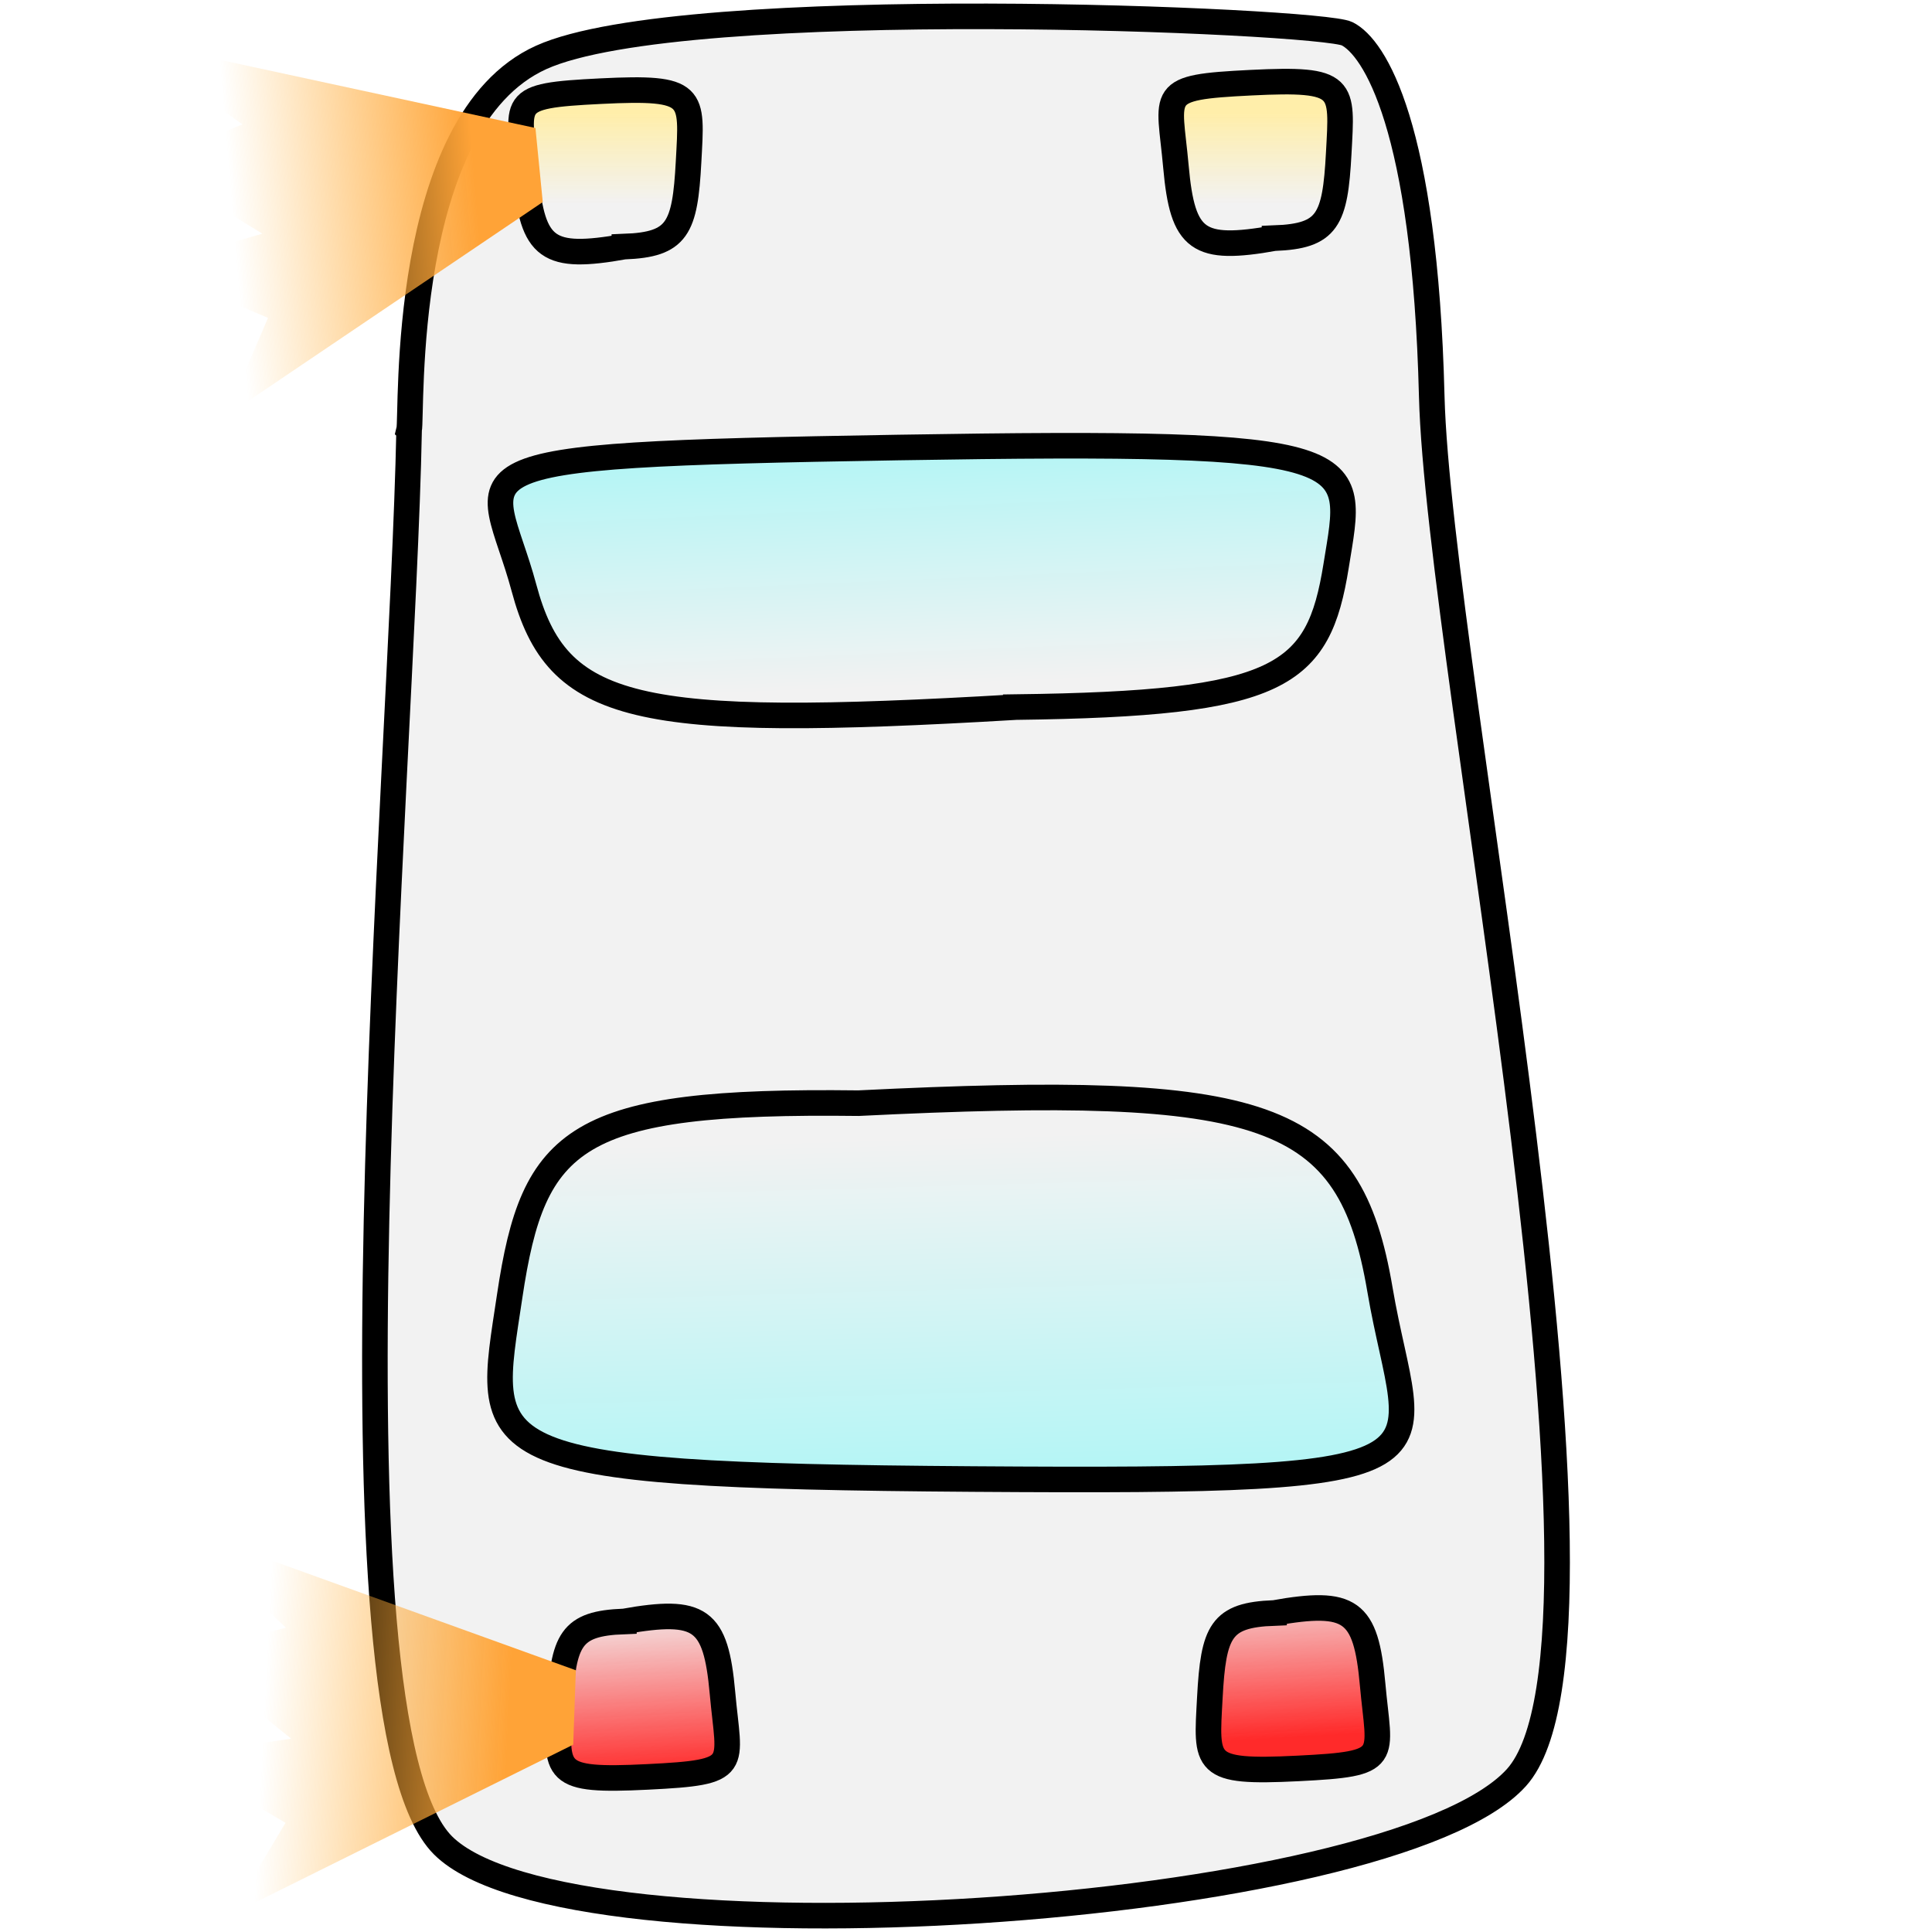
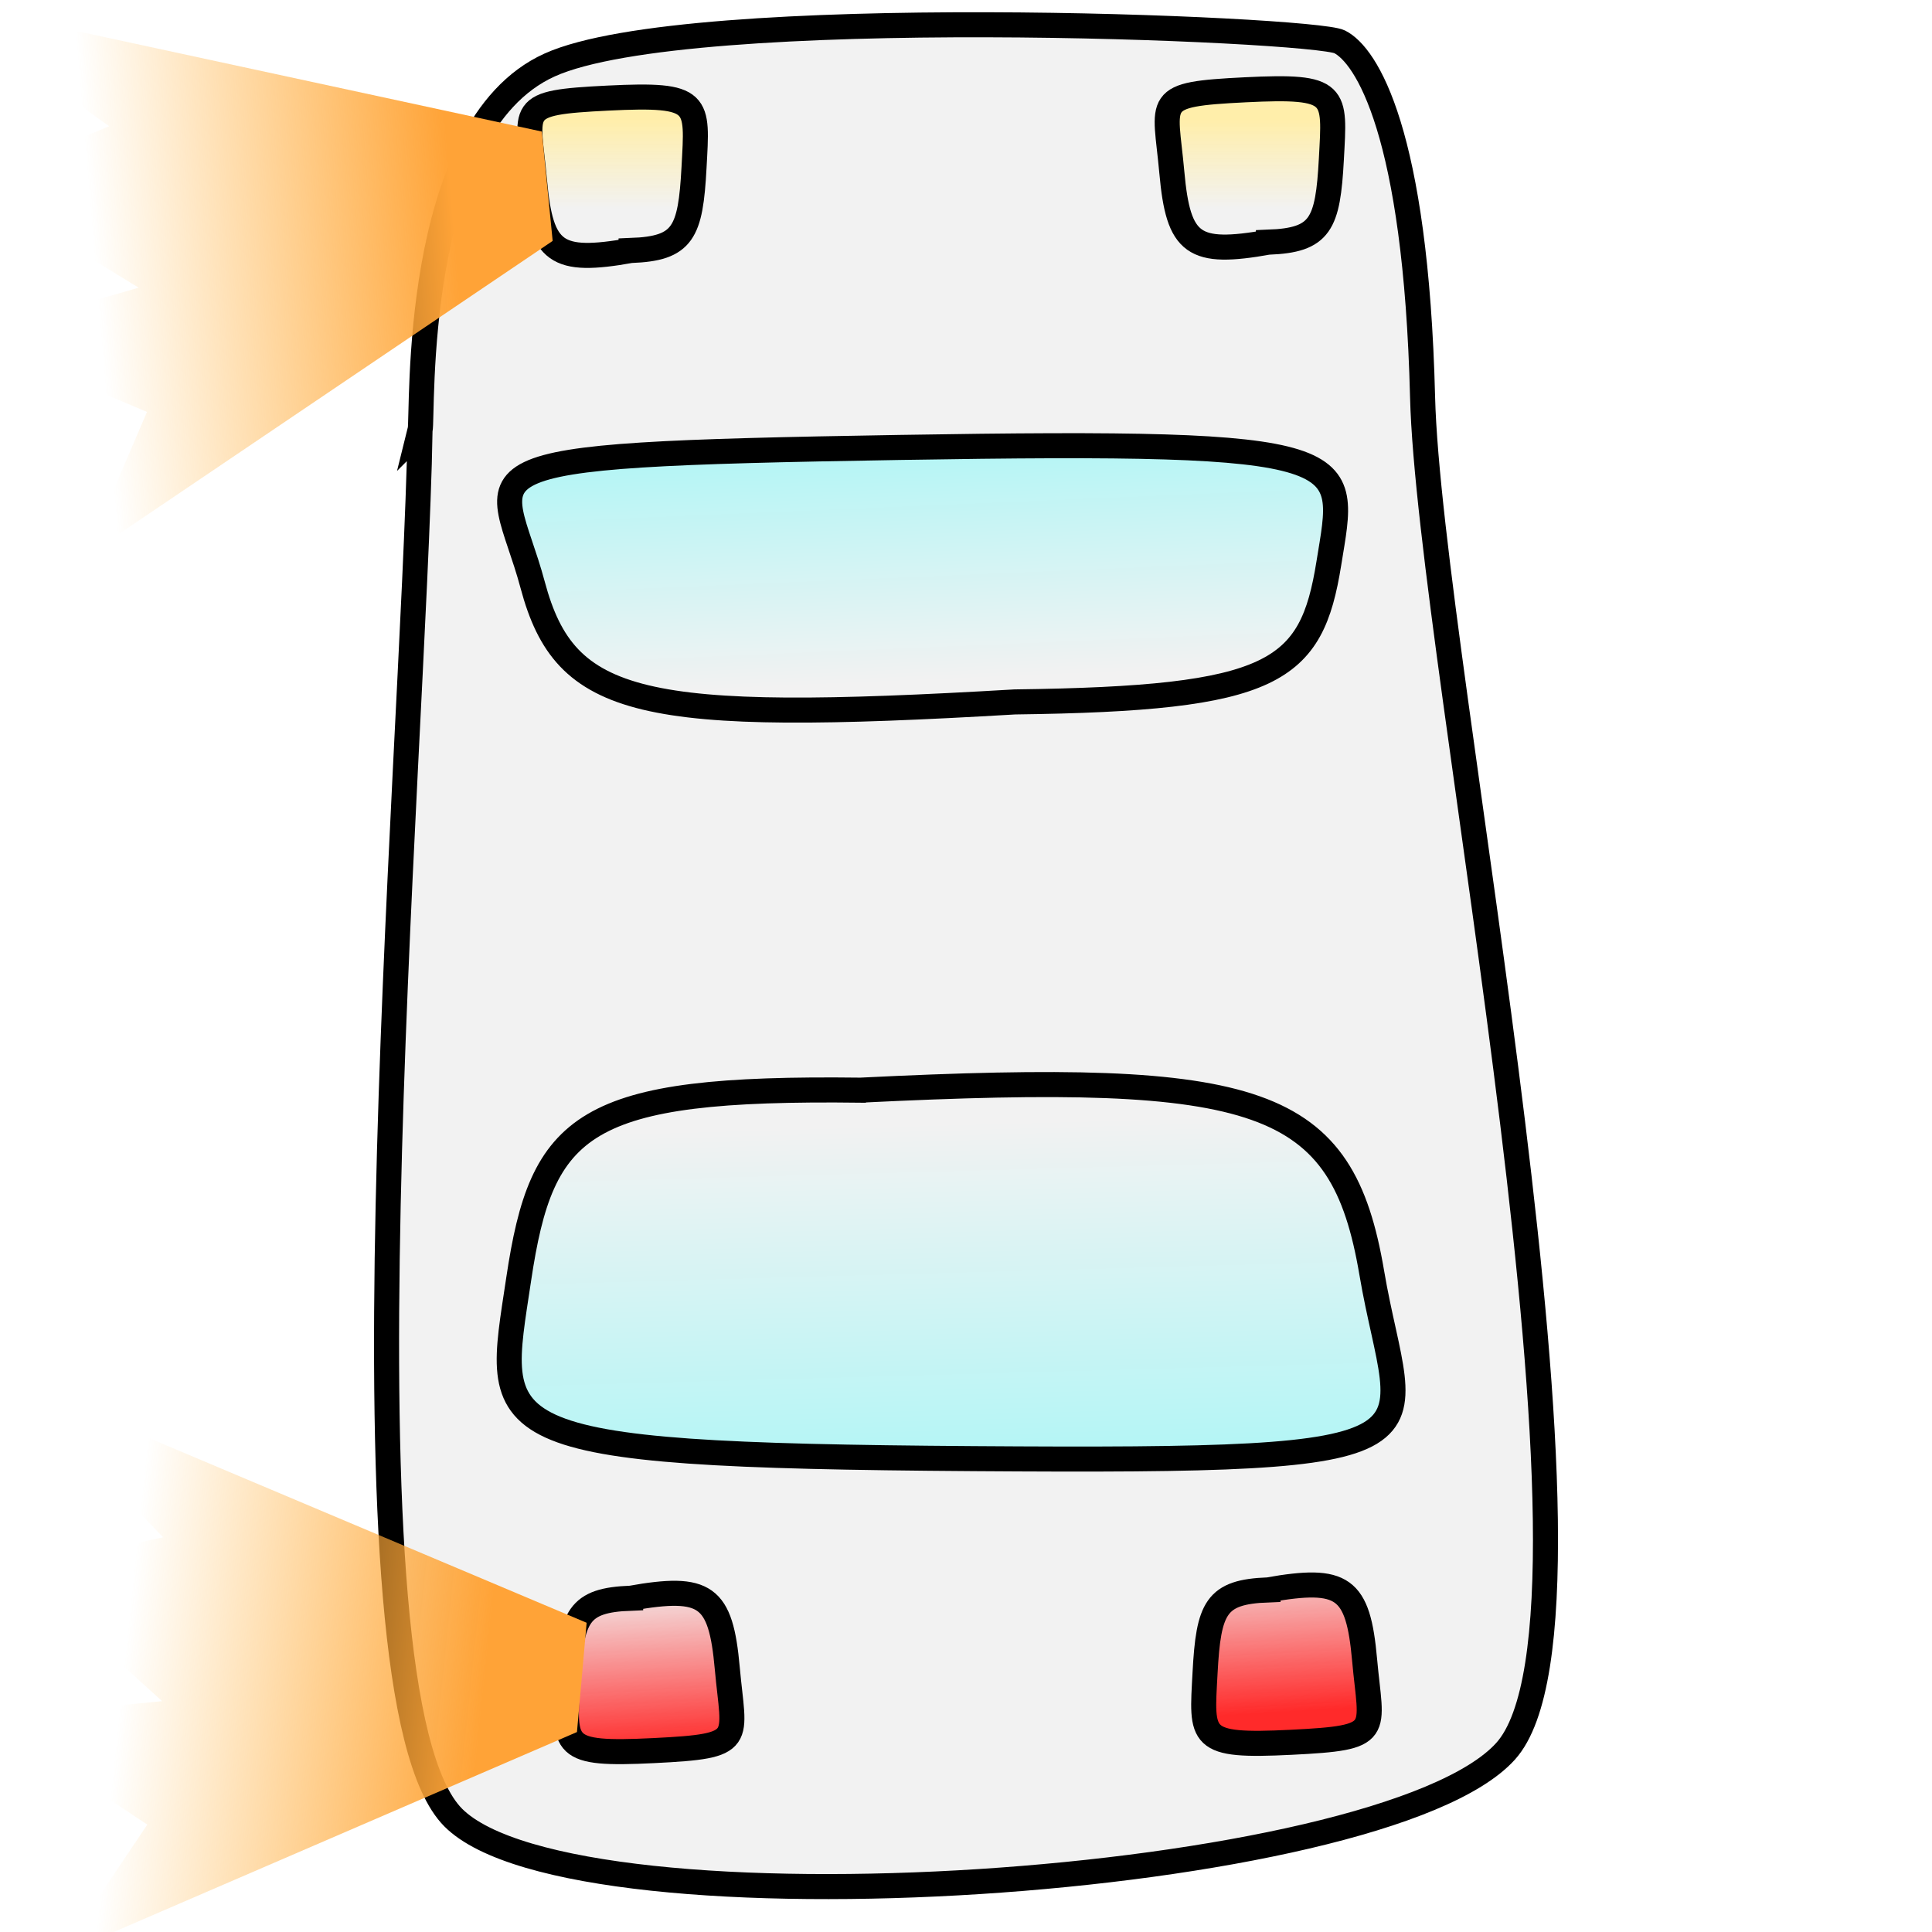
- <svg xmlns="http://www.w3.org/2000/svg" xmlns:xlink="http://www.w3.org/1999/xlink" width="100mm" height="100mm" viewBox="0 0 100 100" version="1.1" id="svg8">
+ <svg xmlns="http://www.w3.org/2000/svg" xmlns:xlink="http://www.w3.org/1999/xlink" width="512" height="512" viewBox="0 0 135.467 135.467" version="1.1" id="svg8">
  <defs id="defs2">
    <linearGradient id="linearGradient853">
      <stop id="stop849" offset="0" style="stop-color:#ffa337;stop-opacity:1" />
      <stop id="stop851" offset="1" style="stop-color:#ffb237;stop-opacity:0" />
    </linearGradient>
    <linearGradient id="linearGradient836">
      <stop style="stop-color:#ffeeaa;stop-opacity:1;" offset="0" id="stop832" />
      <stop style="stop-color:#ffeeaa;stop-opacity:0;" offset="1" id="stop834" />
    </linearGradient>
    <linearGradient id="linearGradient960">
      <stop style="stop-color:#ff2a2a;stop-opacity:1;" offset="0" id="stop956" />
      <stop style="stop-color:#ff2a2a;stop-opacity:0;" offset="1" id="stop958" />
    </linearGradient>
    <linearGradient id="linearGradient831">
      <stop style="stop-color:#00ffff;stop-opacity:1;" offset="0" id="stop827" />
      <stop style="stop-color:#00ffff;stop-opacity:0;" offset="1" id="stop829" />
    </linearGradient>
-     <linearGradient xlink:href="#linearGradient831" id="linearGradient833" x1="44.233" y1="284.438" x2="42.763" y2="232.321" gradientUnits="userSpaceOnUse" gradientTransform="matrix(-0.9334976,0.02009961,-0.02692725,-0.6968013,96.18866,396.215)" />
-     <linearGradient gradientTransform="rotate(0.01551173,-76443.604,26183.295)" xlink:href="#linearGradient831" id="linearGradient833-3" x1="44.233" y1="284.438" x2="42.763" y2="232.321" gradientUnits="userSpaceOnUse" />
-     <linearGradient xlink:href="#linearGradient960" id="linearGradient962" x1="58.265" y1="280.296" x2="57.864" y2="273.48" gradientUnits="userSpaceOnUse" gradientTransform="translate(5.858631,-3.590774)" />
-     <linearGradient xlink:href="#linearGradient960" id="linearGradient964" x1="58.265" y1="280.296" x2="57.864" y2="273.48" gradientUnits="userSpaceOnUse" gradientTransform="translate(5.858631,-3.590774)" />
-     <linearGradient xlink:href="#linearGradient836" id="linearGradient838" x1="62.35" y1="212.633" x2="62.35" y2="216.212" gradientUnits="userSpaceOnUse" />
-     <linearGradient xlink:href="#linearGradient836" id="linearGradient840" x1="62.35" y1="212.633" x2="62.35" y2="216.212" gradientUnits="userSpaceOnUse" />
-     <linearGradient xlink:href="#linearGradient853" id="linearGradient847" x1="32.004" y1="214.639" x2="22.363" y2="214.307" gradientUnits="userSpaceOnUse" gradientTransform="rotate(-6.725389,34.35378,218.7033)" />
-     <linearGradient gradientTransform="rotate(0.9295328,-3717.034,302.0473)" xlink:href="#linearGradient853" id="linearGradient847-3" x1="32.004" y1="214.639" x2="22.363" y2="214.307" gradientUnits="userSpaceOnUse" />
+     <linearGradient xlink:href="#linearGradient831" id="linearGradient833" x1="44.233" y1="284.438" x2="42.763" y2="232.321" gradientUnits="userSpaceOnUse" gradientTransform="matrix(-1.239645,0.02669143,-0.03575825,-0.9253226,108.4563,445.2516)" />
+     <linearGradient gradientTransform="matrix(1.327958,3.5951899e-4,-3.5951899e-4,1.327958,-9.868495,-53.42091)" xlink:href="#linearGradient831" id="linearGradient833-3" x1="44.233" y1="284.438" x2="42.763" y2="232.321" gradientUnits="userSpaceOnUse" />
+     <linearGradient xlink:href="#linearGradient960" id="linearGradient962" x1="58.265" y1="280.296" x2="57.864" y2="273.48" gradientUnits="userSpaceOnUse" gradientTransform="matrix(1.327958,0,0,1.327958,-11.49812,-85.67351)" />
+     <linearGradient xlink:href="#linearGradient960" id="linearGradient964" x1="58.265" y1="280.296" x2="57.864" y2="273.48" gradientUnits="userSpaceOnUse" gradientTransform="matrix(1.327958,0,0,1.327958,-11.49812,-85.67351)" />
+     <linearGradient xlink:href="#linearGradient836" id="linearGradient838" x1="62.35" y1="212.633" x2="62.35" y2="216.212" gradientUnits="userSpaceOnUse" gradientTransform="matrix(1.327958,0,0,1.327958,-19.27814,-80.90511)" />
+     <linearGradient xlink:href="#linearGradient836" id="linearGradient840" x1="62.35" y1="212.633" x2="62.35" y2="216.212" gradientUnits="userSpaceOnUse" gradientTransform="matrix(1.327958,0,0,1.327958,-19.27814,-80.90511)" />
+     <linearGradient xlink:href="#linearGradient853" id="linearGradient847" x1="32.004" y1="214.639" x2="22.363" y2="214.307" gradientUnits="userSpaceOnUse" gradientTransform="matrix(-1.986417,-0.2342427,-0.2342427,1.986417,189.8329,-214.5652)" />
+     <linearGradient gradientTransform="matrix(-1.991986,0.1383058,0.1383058,1.991986,108.205,-148.9222)" xlink:href="#linearGradient853" id="linearGradient847-3" x1="32.004" y1="214.639" x2="22.363" y2="214.307" gradientUnits="userSpaceOnUse" />
  </defs>
-   <g id="layer1" transform="translate(0,-197)">
+   <g id="layer1" transform="translate(-5.124334,-179.8108)">
    <g id="g908" transform="matrix(1.311547,0,0,1.311547,-16.82978,-76.00624)" style="stroke-width:1.009;stroke-miterlimit:4;stroke-dasharray:none">
-       <path id="path815" d="m 28.977,225.122 c 0.134,-0.535 -0.401,-12.161 5.212,-14.7 5.613,-2.539 30.736,-1.47 31.805,-0.935 1.069,0.535 3.074,3.608 3.341,14.299 0.267,10.691 8.285,49.044 3.341,54.523 -4.944,5.479 -37.418,7.617 -42.362,2.673 -4.944,-4.944 -1.604,-42.229 -1.336,-55.859 z" style="fill:#f2f2f2;fill-rule:evenodd;stroke:#000000;stroke-width:1.009;stroke-linecap:butt;stroke-linejoin:miter;stroke-opacity:1;stroke-miterlimit:4;stroke-dasharray:none" />
-       <path id="path825" d="m 52.919,236.062 c -15.073,0.884 -18.096,0.203 -19.409,-4.708 -1.313,-4.911 -3.948,-5.227 14.768,-5.537 18.716,-0.31 17.989,0.265 17.285,4.66 -0.704,4.395 -2.161,5.452 -12.644,5.584 z" style="fill:url(#linearGradient833);fill-opacity:1;fill-rule:evenodd;stroke:#000000;stroke-width:1.009;stroke-linecap:butt;stroke-linejoin:miter;stroke-opacity:1;stroke-miterlimit:4;stroke-dasharray:none" />
-       <path id="path825-5" d="m 46.713,251.692 c 16.17,-0.797 19.377,0.273 20.578,7.355 1.201,7.083 4.007,7.618 -16.038,7.479 -20.045,-0.139 -19.243,-0.941 -18.306,-7.221 0.937,-6.281 2.541,-7.75 13.766,-7.613 z" style="fill:url(#linearGradient833-3);fill-opacity:1;fill-rule:evenodd;stroke:#000000;stroke-width:1.009;stroke-linecap:butt;stroke-linejoin:miter;stroke-opacity:1;stroke-miterlimit:4;stroke-dasharray:none" />
-       <path id="path825-9" d="m 37.472,217.889 c -3.021,0.529 -3.626,0.122 -3.89,-2.82 -0.263,-2.941 -0.791,-3.131 2.96,-3.316 3.751,-0.186 3.605,0.159 3.464,2.791 -0.141,2.632 -0.433,3.265 -2.534,3.344 z" style="fill:url(#linearGradient840);fill-opacity:1;fill-rule:evenodd;stroke:#000000;stroke-width:1.009;stroke-linecap:butt;stroke-linejoin:miter;stroke-opacity:1;stroke-miterlimit:4;stroke-dasharray:none" />
-       <path id="path825-9-0" d="m 63.13,217.555 c -3.021,0.529 -3.626,0.122 -3.89,-2.82 -0.263,-2.941 -0.791,-3.131 2.96,-3.316 3.751,-0.186 3.605,0.159 3.464,2.791 -0.141,2.632 -0.433,3.265 -2.534,3.344 z" style="fill:url(#linearGradient838);fill-opacity:1;fill-rule:evenodd;stroke:#000000;stroke-width:1.009;stroke-linecap:butt;stroke-linejoin:miter;stroke-opacity:1;stroke-miterlimit:4;stroke-dasharray:none" />
-       <path id="path825-9-6" d="m 63.112,271.811 c 3.021,-0.529 3.626,-0.122 3.89,2.82 0.263,2.941 0.791,3.131 -2.96,3.316 -3.751,0.186 -3.605,-0.159 -3.464,-2.791 0.141,-2.632 0.433,-3.265 2.534,-3.344 z" style="fill:url(#linearGradient964);fill-opacity:1;fill-rule:evenodd;stroke:#000000;stroke-width:1.009;stroke-linecap:butt;stroke-linejoin:miter;stroke-opacity:1;stroke-miterlimit:4;stroke-dasharray:none" />
-       <path id="path825-9-0-2" d="m 37.454,272.145 c 3.021,-0.529 3.626,-0.122 3.89,2.82 0.263,2.941 0.791,3.131 -2.96,3.316 -3.751,0.186 -3.605,-0.159 -3.464,-2.791 0.141,-2.632 0.433,-3.265 2.534,-3.344 z" style="fill:url(#linearGradient962);fill-opacity:1;fill-rule:evenodd;stroke:#000000;stroke-width:1.009;stroke-linecap:butt;stroke-linejoin:miter;stroke-opacity:1;stroke-miterlimit:4;stroke-dasharray:none" />
-       <path style="fill:url(#linearGradient847);fill-opacity:1;fill-rule:evenodd;stroke:none;stroke-width:0.202;stroke-linecap:butt;stroke-linejoin:miter;stroke-miterlimit:4;stroke-dasharray:none;stroke-opacity:1" d="m 21.596,210.536 12.367,2.671 0.289,2.923 -12.506,8.449 1.663,-3.879 -4.756,-2.006 4.532,-1.316 -4.51,-2.76 3.722,-1.555 -3.96,-2.825 z" id="path837" />
-       <path style="fill:url(#linearGradient847-3);fill-opacity:1;fill-rule:evenodd;stroke:none;stroke-width:0.202;stroke-linecap:butt;stroke-linejoin:miter;stroke-miterlimit:4;stroke-dasharray:none;stroke-opacity:1" d="m 23.656,269.778 11.901,4.294 -0.103,2.936 -13.52,6.708 2.165,-3.623 -4.446,-2.621 4.667,-0.7 -4.102,-3.336 3.896,-1.045 -3.548,-3.327 z" id="path837-5" />
+       <g id="g4563" transform="translate(19.99515)">
+         <path style="fill:#f2f2f2;fill-rule:evenodd;stroke:#000000;stroke-width:1.339;stroke-linecap:butt;stroke-linejoin:miter;stroke-miterlimit:4;stroke-dasharray:none;stroke-opacity:1" d="m 19.203,218.047 c 0.177,-0.71 -0.532,-16.149 6.921,-19.521 7.453,-3.372 40.816,-1.952 42.236,-1.242 1.42,0.71 4.082,4.791 4.437,18.988 0.355,14.197 11.003,65.128 4.437,72.404 -6.566,7.276 -49.689,10.115 -56.255,3.549 -6.566,-6.566 -2.13,-56.078 -1.775,-74.179 z" id="path815" />
+         <path style="fill:url(#linearGradient833);fill-opacity:1;fill-rule:evenodd;stroke:#000000;stroke-width:1.339;stroke-linecap:butt;stroke-linejoin:miter;stroke-miterlimit:4;stroke-dasharray:none;stroke-opacity:1" d="m 50.996,232.576 c -20.016,1.174 -24.03,0.27 -25.774,-6.252 -1.744,-6.522 -5.242,-6.941 19.612,-7.353 24.854,-0.411 23.888,0.352 22.953,6.189 -0.935,5.837 -2.87,7.24 -16.791,7.416 z" id="path825" />
+         <path style="fill:url(#linearGradient833-3);fill-opacity:1;fill-rule:evenodd;stroke:#000000;stroke-width:1.339;stroke-linecap:butt;stroke-linejoin:miter;stroke-miterlimit:4;stroke-dasharray:none;stroke-opacity:1" d="m 42.755,253.331 c 21.473,-1.059 25.732,0.362 27.326,9.768 1.595,9.406 5.321,10.117 -21.298,9.932 -26.619,-0.185 -25.554,-1.249 -24.31,-9.589 1.244,-8.34 3.375,-10.292 18.281,-10.11 z" id="path825-5" />
+         <path style="fill:url(#linearGradient840);fill-opacity:1;fill-rule:evenodd;stroke:#000000;stroke-width:1.339;stroke-linecap:butt;stroke-linejoin:miter;stroke-miterlimit:4;stroke-dasharray:none;stroke-opacity:1" d="m 30.483,208.442 c -4.011,0.703 -4.816,0.162 -5.165,-3.744 -0.35,-3.906 -1.051,-4.157 3.93,-4.404 4.981,-0.246 4.787,0.211 4.6,3.706 -0.187,3.496 -0.575,4.336 -3.365,4.441 z" id="path825-9" />
+         <path style="fill:url(#linearGradient838);fill-opacity:1;fill-rule:evenodd;stroke:#000000;stroke-width:1.339;stroke-linecap:butt;stroke-linejoin:miter;stroke-miterlimit:4;stroke-dasharray:none;stroke-opacity:1" d="m 64.556,207.998 c -4.011,0.703 -4.816,0.162 -5.165,-3.744 -0.35,-3.906 -1.051,-4.157 3.93,-4.404 4.981,-0.246 4.787,0.211 4.6,3.706 -0.187,3.496 -0.575,4.336 -3.365,4.441 z" id="path825-9-0" />
+         <path style="fill:url(#linearGradient964);fill-opacity:1;fill-rule:evenodd;stroke:#000000;stroke-width:1.339;stroke-linecap:butt;stroke-linejoin:miter;stroke-miterlimit:4;stroke-dasharray:none;stroke-opacity:1" d="m 64.533,280.048 c 4.011,-0.703 4.816,-0.162 5.165,3.744 0.35,3.906 1.051,4.157 -3.93,4.404 -4.981,0.246 -4.787,-0.211 -4.6,-3.706 0.187,-3.496 0.575,-4.336 3.365,-4.441 z" id="path825-9-6" />
+         <path style="fill:url(#linearGradient962);fill-opacity:1;fill-rule:evenodd;stroke:#000000;stroke-width:1.339;stroke-linecap:butt;stroke-linejoin:miter;stroke-miterlimit:4;stroke-dasharray:none;stroke-opacity:1" d="m 30.46,280.492 c 4.011,-0.703 4.816,-0.162 5.165,3.744 0.35,3.906 1.051,4.157 -3.93,4.404 -4.981,0.246 -4.787,-0.211 -4.6,-3.706 0.187,-3.496 0.575,-4.336 3.365,-4.441 z" id="path825-9-0-2" />
+       </g>
+       <g id="g4567" transform="matrix(-1,0,0,1,116.8525,1.253813)">
+         <path id="path837" d="m 95.881,195.487 -24.736,5.342 -0.578,5.847 25.014,16.9 -3.326,-7.758 9.513,-4.012 -9.064,-2.631 9.021,-5.521 -7.445,-3.11 7.92,-5.65 z" style="fill:url(#linearGradient847);fill-opacity:1;fill-rule:evenodd;stroke:none;stroke-width:0.404;stroke-linecap:butt;stroke-linejoin:miter;stroke-miterlimit:4;stroke-dasharray:none;stroke-opacity:1" />
+         <path id="path837-5" d="m 92.026,270.729 -23.275,9.823 0.517,5.842 27.67,11.943 -4.7,-6.994 8.588,-5.698 -9.379,-0.902 7.826,-7.087 -7.88,-1.671 6.722,-7.01 z" style="fill:url(#linearGradient847-3);fill-opacity:1;fill-rule:evenodd;stroke:none;stroke-width:0.403;stroke-linecap:butt;stroke-linejoin:miter;stroke-miterlimit:4;stroke-dasharray:none;stroke-opacity:1" />
+       </g>
    </g>
  </g>
</svg>
